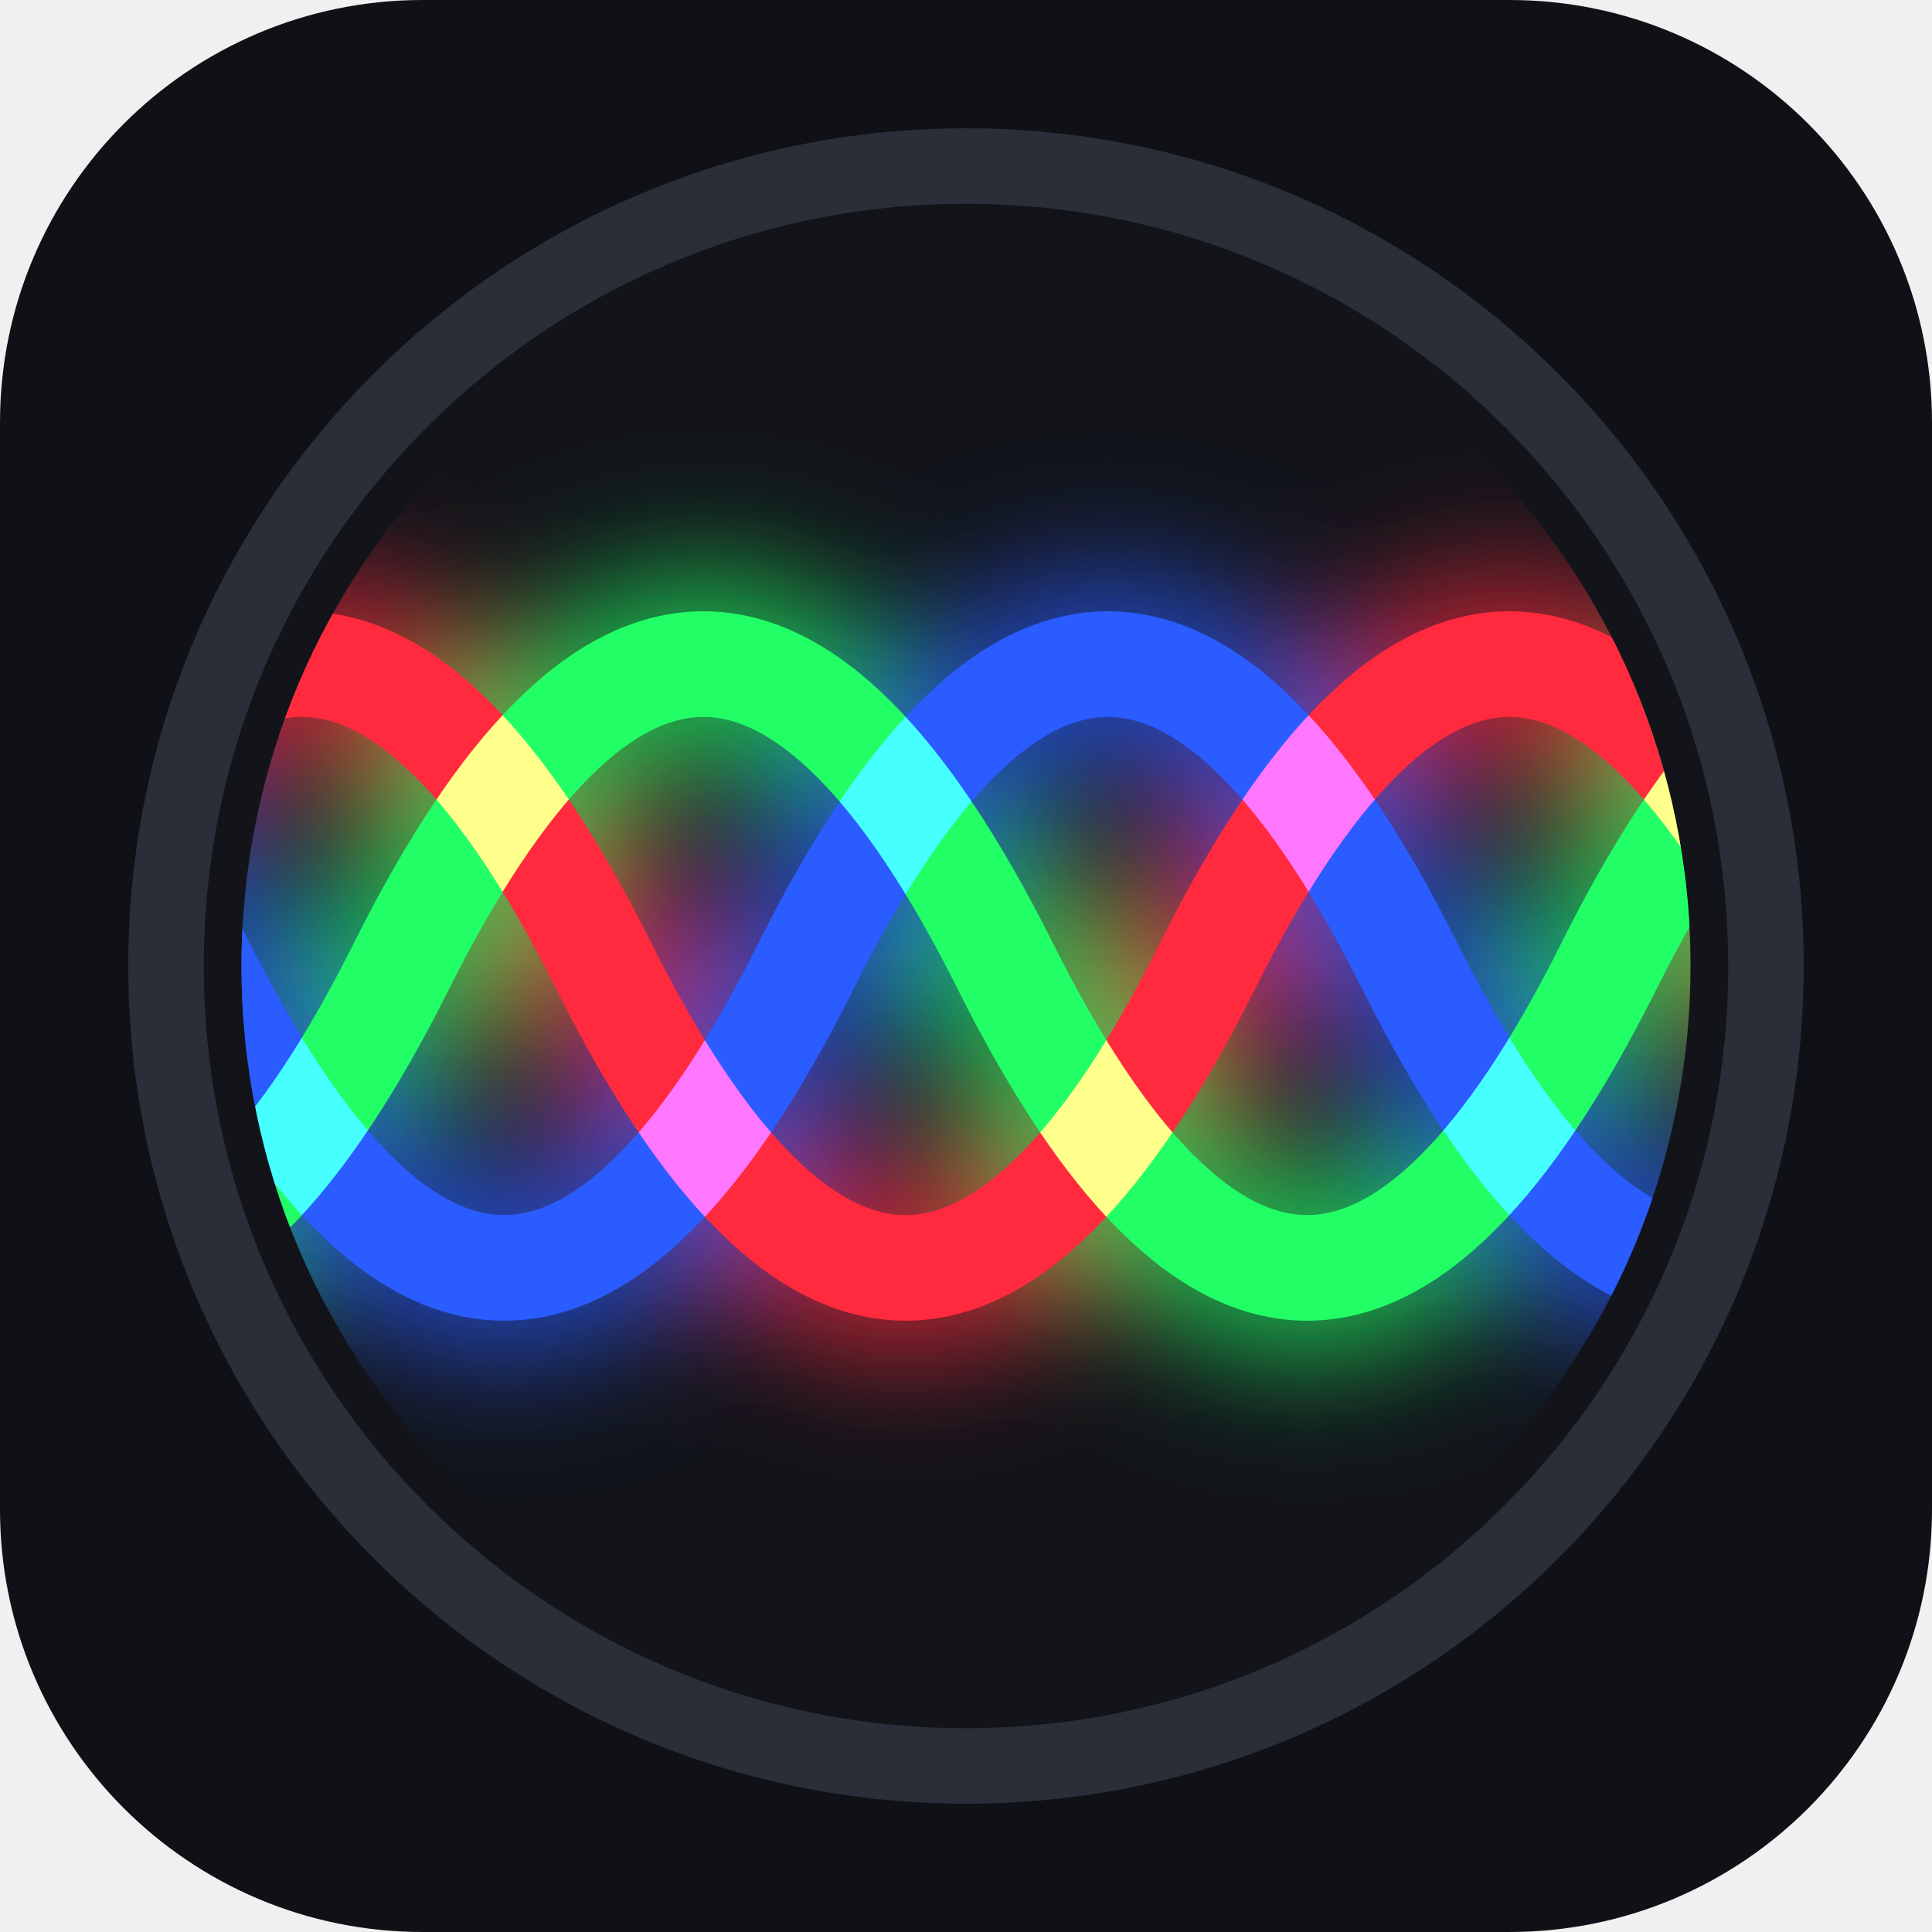
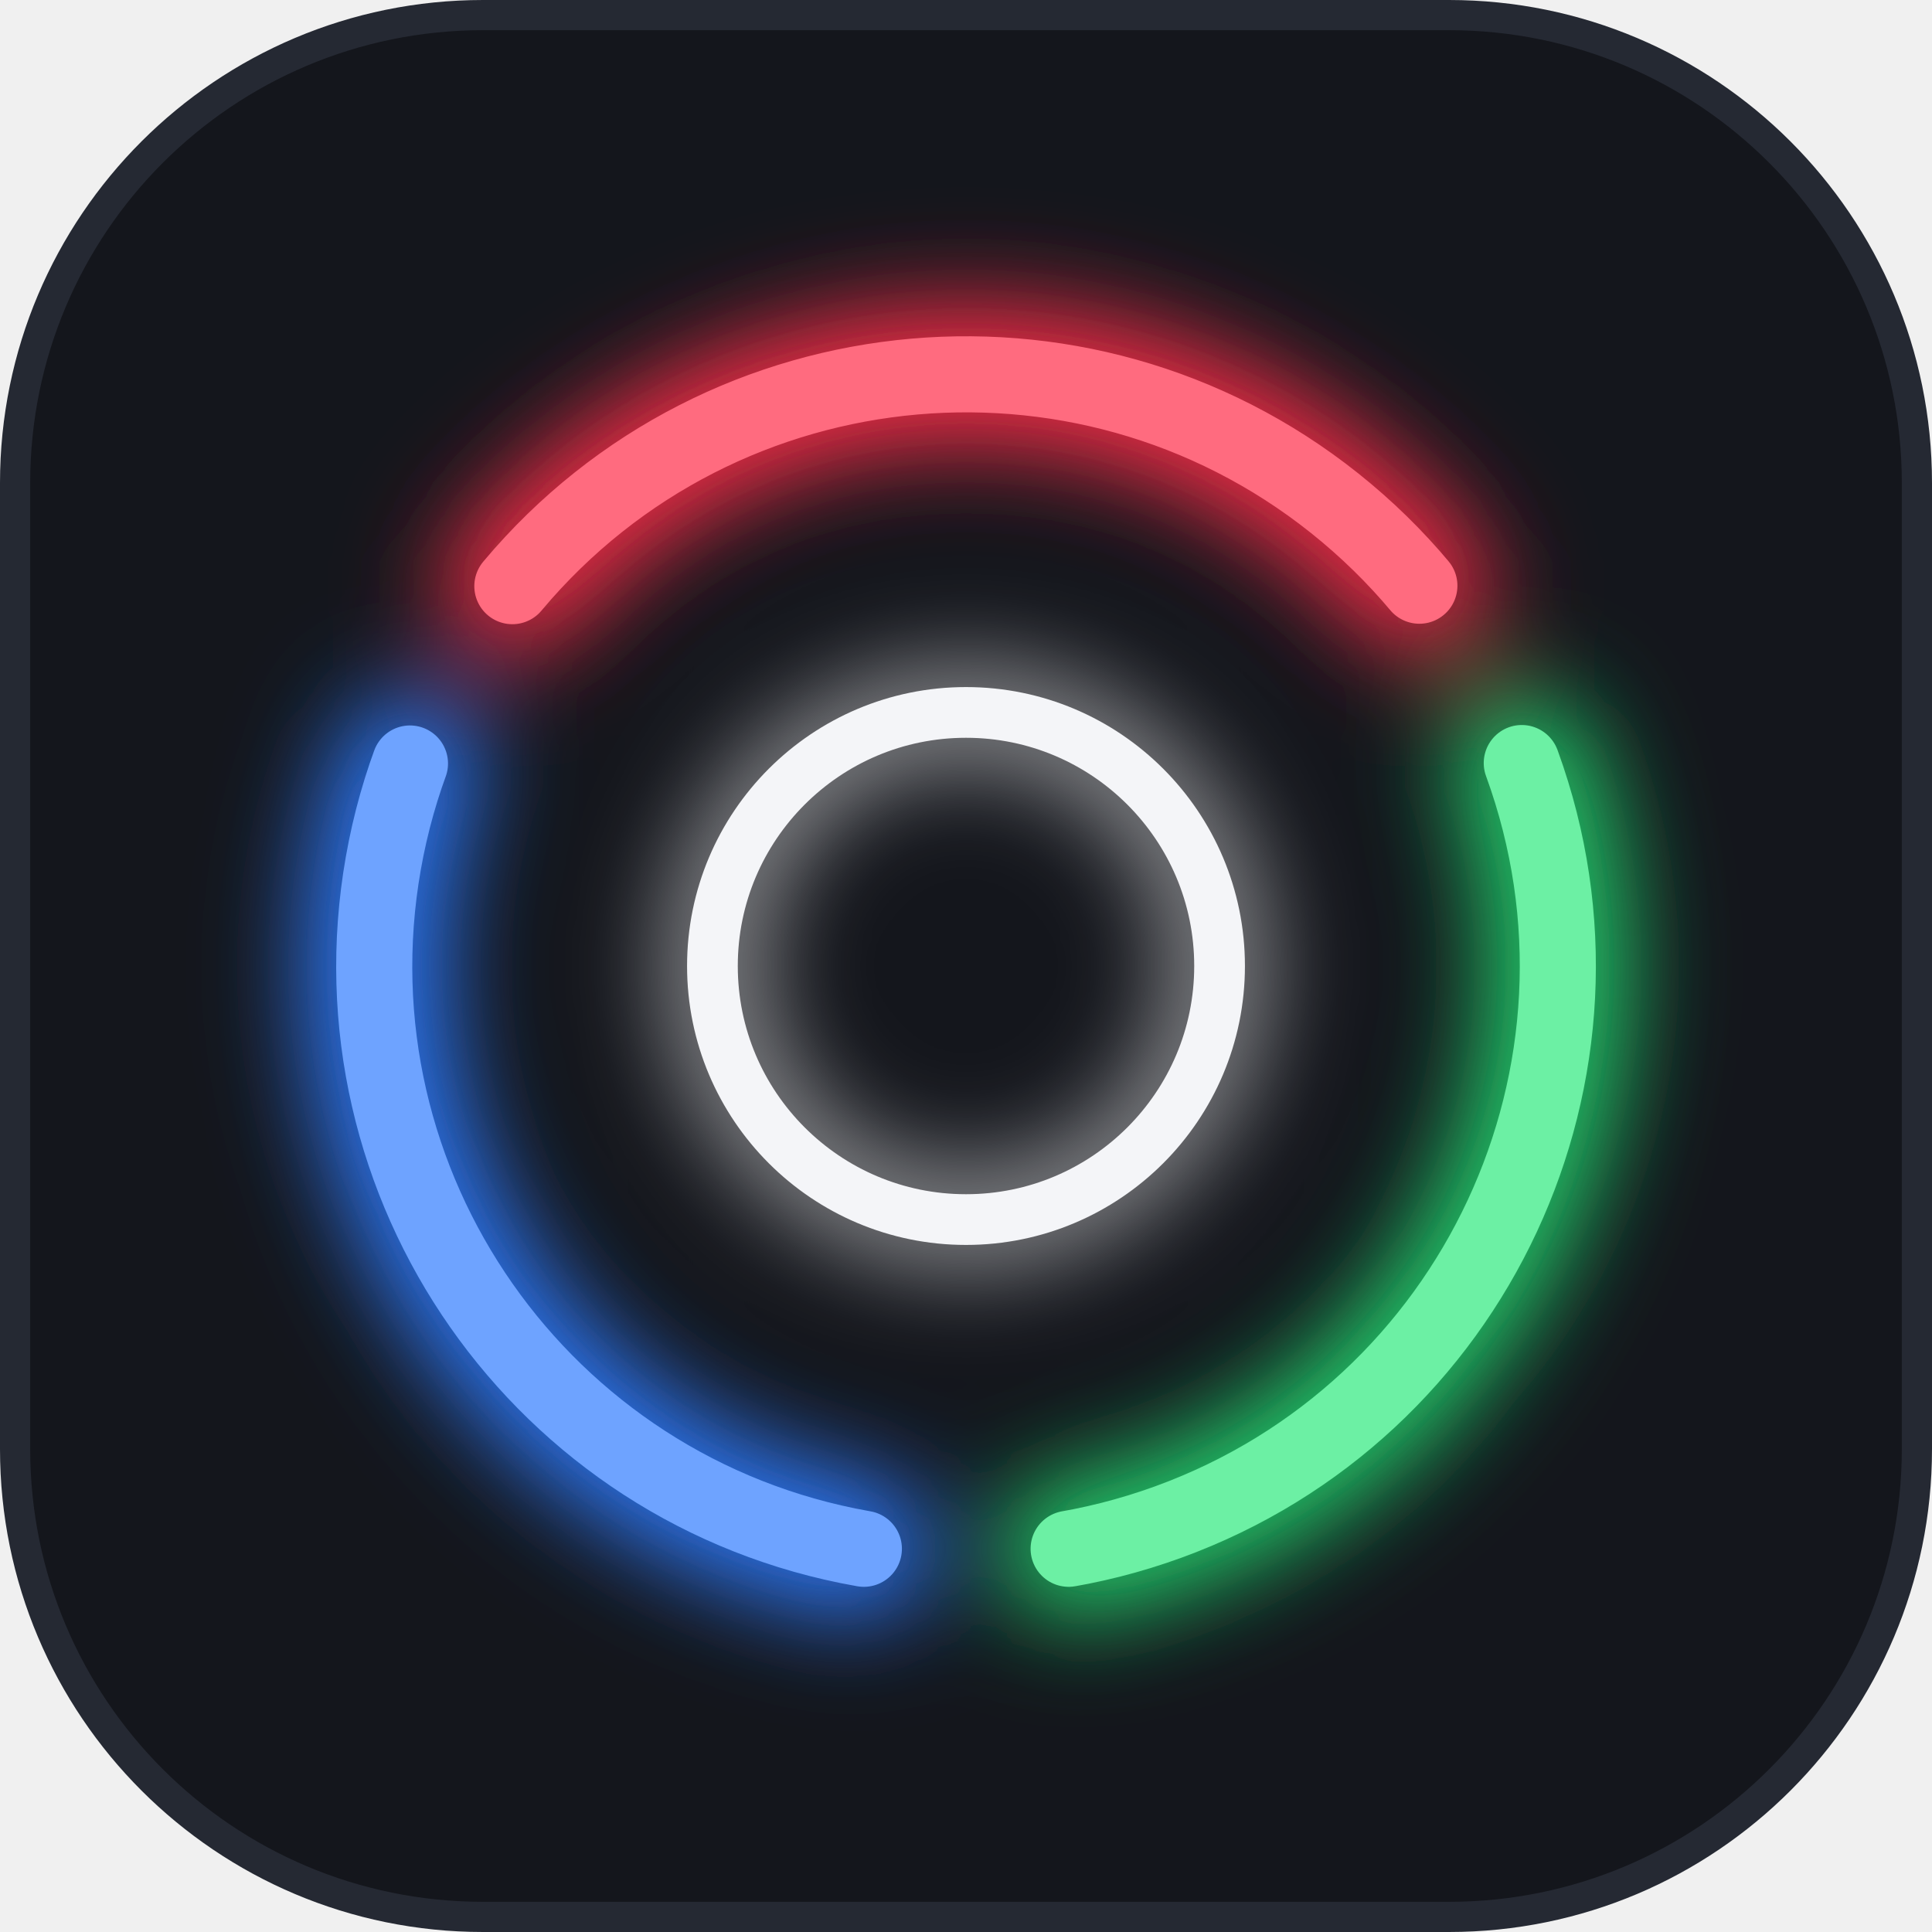
<svg xmlns="http://www.w3.org/2000/svg" viewBox="0 0 64 64">
  <defs>
    <filter id="glow" x="-50%" y="-50%" width="200%" height="200%">
-       <feGaussianBlur stdDeviation="2" />
+       <feGaussianBlur stdDeviation="6" />
    </filter>
-     <clipPath id="disc">
-       <circle cx="32" cy="32" r="24" />
-     </clipPath>
-     <path id="wave" d="M-40 32q10 -20 20 0t20 0t20 0t20 0t20 0t20 0t20 0" fill="none" stroke-linecap="round" />
  </defs>
-   <rect width="64" height="64" rx="14" fill="#101116" />
-   <circle cx="32" cy="32" r="26.5" fill="#12141a" stroke="#2a2e39" stroke-width="2.5" />
-   <g clip-path="url(#disc)">
-     <g filter="url(#glow)" opacity=".7" stroke-width="6">
-       <use href="#wave" stroke="#ff2a3d" />
-       <use href="#wave" stroke="#22ff66" x="13.3" />
-       <use href="#wave" stroke="#2a5cff" x="26.7" />
+   <rect x=".5" y=".5" width="63" height="63" rx="15.5" fill="#14161c" stroke="#252933" />
+   <g transform="translate(4 4) scale(.28)">
+     <g filter="url(#glow)" fill="none" stroke-linecap="round" stroke-width="16">
+       <circle cx="100" cy="100" r="70" stroke="#ff2d4a" stroke-dasharray="122.2 317.6" transform="rotate(-140 100 100)" />
+       <circle cx="100" cy="100" r="70" stroke="#22d46e" stroke-dasharray="122.2 317.6" transform="rotate(-20 100 100)" />
+       <circle cx="100" cy="100" r="70" stroke="#2f7bff" stroke-dasharray="122.2 317.6" transform="rotate(100 100 100)" />
+       <circle cx="100" cy="100" r="30" stroke="#ffffff" stroke-width="10" opacity=".6" />
    </g>
-     <g style="isolation: isolate" stroke-width="3.5">
-       <use href="#wave" stroke="#ff2a3d" style="mix-blend-mode: screen" />
-       <use href="#wave" stroke="#22ff66" x="13.3" style="mix-blend-mode: screen" />
-       <use href="#wave" stroke="#2a5cff" x="26.7" style="mix-blend-mode: screen" />
+     <g fill="none" stroke-linecap="round" stroke-width="9">
+       <circle cx="100" cy="100" r="70" stroke="#ff6b7f" stroke-dasharray="122.2 317.6" transform="rotate(-140 100 100)" />
+       <circle cx="100" cy="100" r="70" stroke="#6cf0a4" stroke-dasharray="122.2 317.6" transform="rotate(-20 100 100)" />
+       <circle cx="100" cy="100" r="70" stroke="#6ea3ff" stroke-dasharray="122.2 317.6" transform="rotate(100 100 100)" />
+       <circle cx="100" cy="100" r="30" stroke="#f4f5f8" stroke-width="6" />
    </g>
  </g>
</svg>
